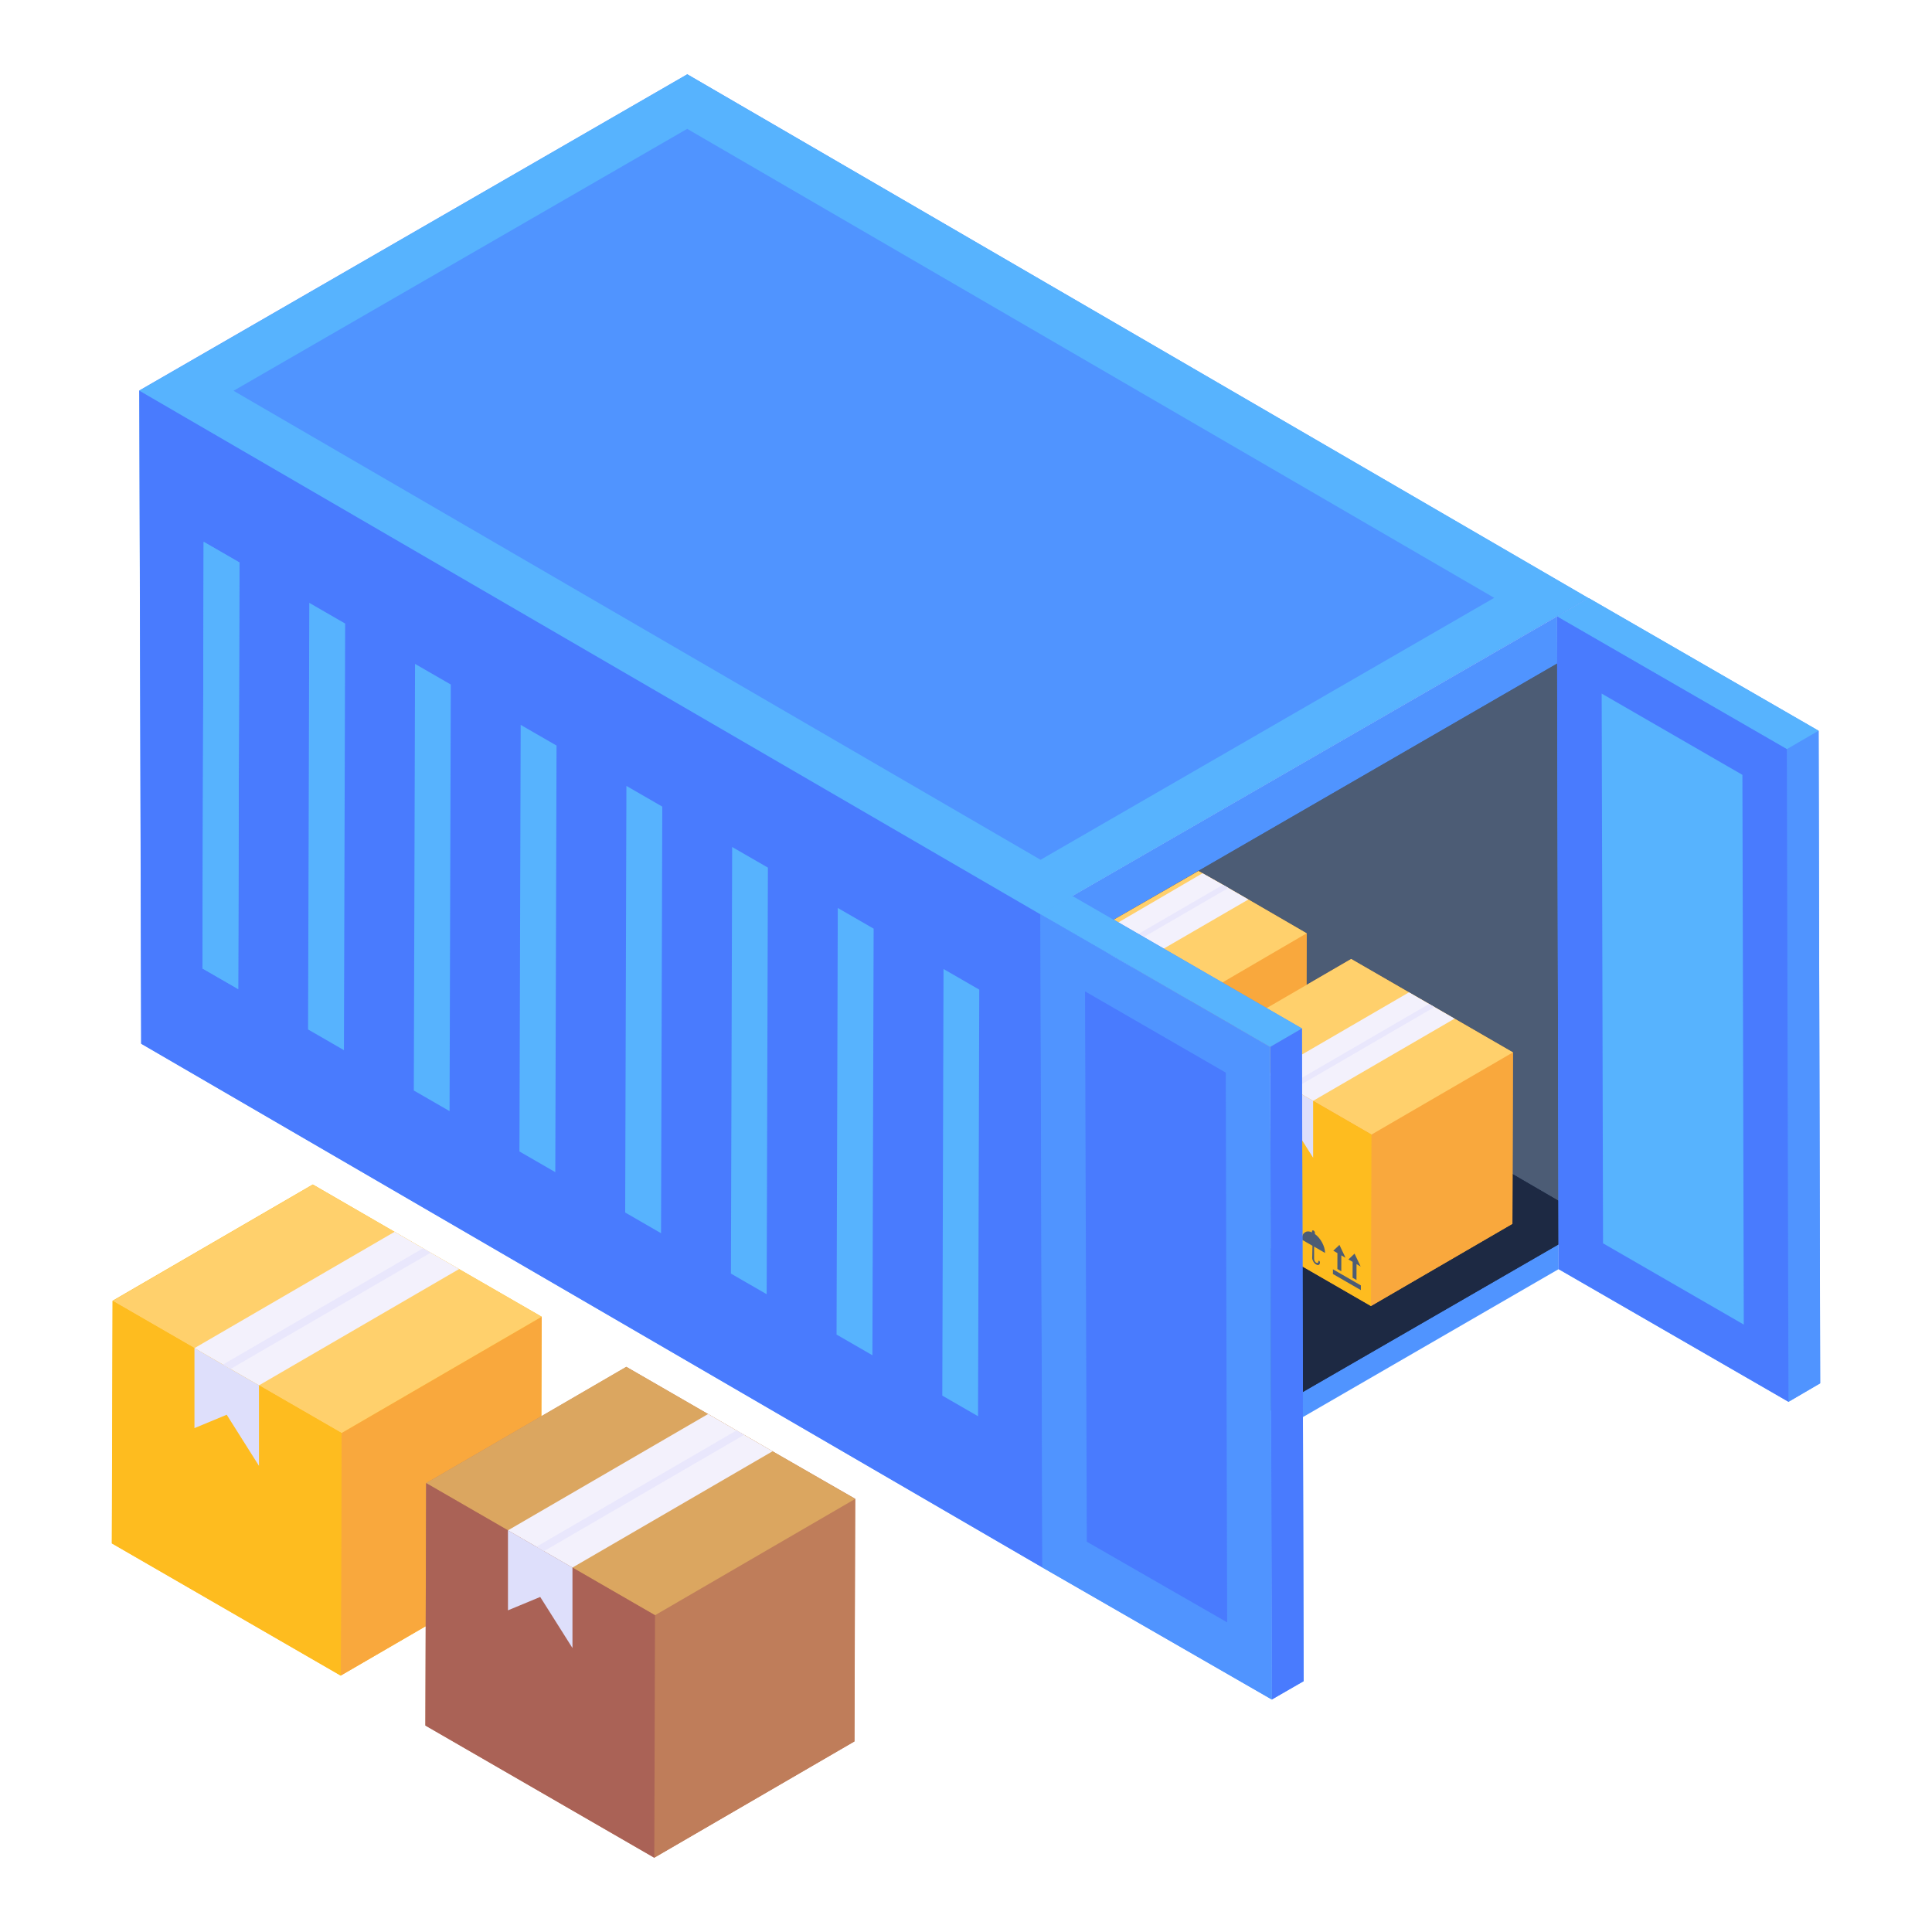
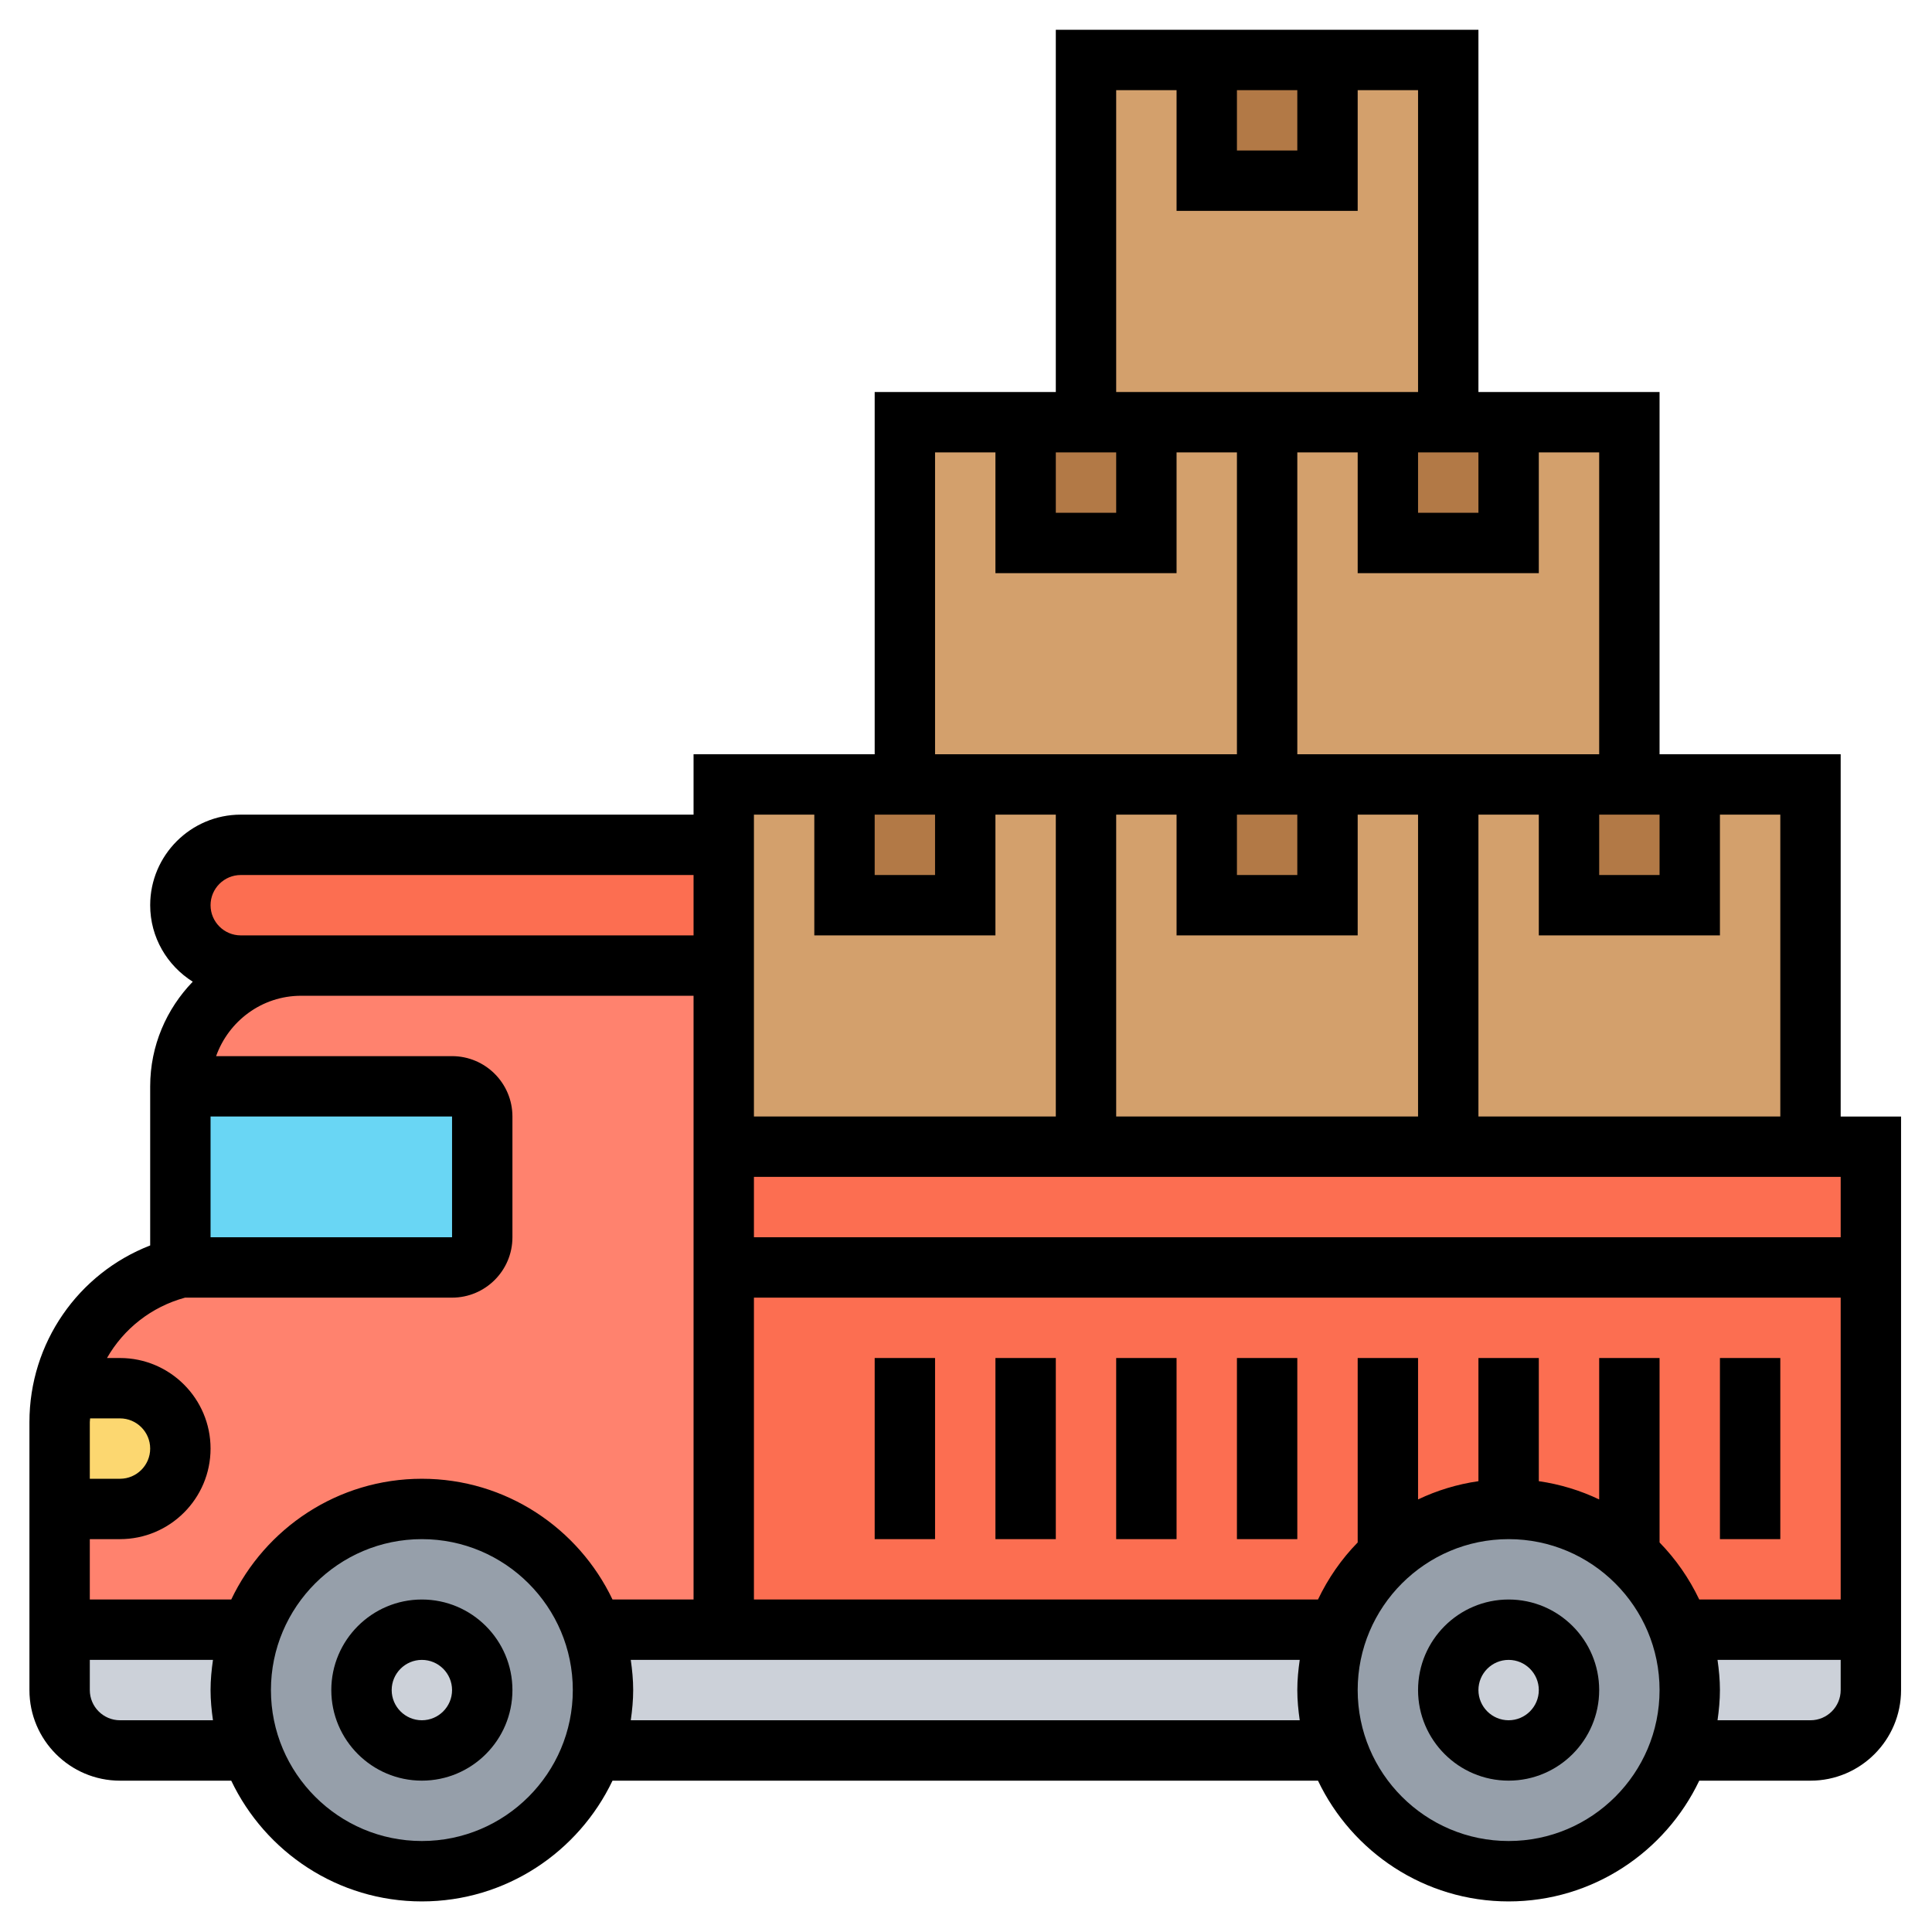
- <svg xmlns="http://www.w3.org/2000/svg" id="Layer_1" enable-background="new 0 0 52 52" height="512" viewBox="0 0 52 52" width="512">
-   <g id="Container_Loading">
+ <svg xmlns="http://www.w3.org/2000/svg" id="Layer_6" enable-background="new 0 0 64 64" height="512" viewBox="0 0 64 64" width="512">
+   <g>
    <g>
      <g>
-         <g>
-           <g>
-             <path d="m28.009 24.61v.01l6.18 3.56.02 10.45-1.19.69-3.77 2.18-1.19.69-24.26-14.1-.05-17.58 14.75-8.51 24.25 14.1-.84.49-13.04 7.52h-.01z" fill="#5094ff" />
-           </g>
-         </g>
-         <g fill="#5094ff">
-           <path d="m41.949 34.16-6.88 3.98-.86.49-.02-10.45-6.18-3.56v-.01l.85-.5h.01l13.04-7.52z" />
-           <path d="m42.749 16.1v.01l-.84.48z" />
-         </g>
-         <g>
-           <g>
-             <path d="m29.87 25.292.043 15.15 13.056-7.538v-0z" fill="#1d2943" />
-           </g>
-           <g>
-             <path d="m42.924 17.278-13.056 7.538.001.477 13.098 7.612z" fill="#4c5c75" />
-           </g>
-         </g>
-         <g>
-           <g>
-             <path d="m42.966 32.905-13.054 7.533-.024-9.342-.012-.263v-.79l-.012-3.569v-1.186l.264.156.144.084.539.311 1.569.91 2.779 1.617z" fill="#1d2943" />
-           </g>
-           <g>
-             <path d="m42.966 32.905-7.809-4.539-2.779-1.617-1.569-.91-.539-.311-.144-.084-.264-.156v-.467l2.395-1.377 10.659-6.168z" fill="#4c5c75" />
-           </g>
-         </g>
-         <path d="m35.169 25.121 0-0-0-0v-.001l-.001.001-1.568-.91-.539-.311-.144-.084-.551-.311-.108-.06-2.395 1.377v.144.623.168.623l-.072.048.072.048.012 3.569c-.012-.012-.024-.024-.036-.036v-.024c0-.036-.012-.048-.036-.072-.024-.012-.048 0-.048.024v.036c-.06-.036-.132-.036-.18-.012-.06.024-.096.096-.096.204l.287.168v.323c0 .06.048.144.108.18l.012.263 1.461.85v-.002l3.806-2.212zm-3.808 2.216.001-.001-.008 2.484z" fill="#f9a83d" />
-         <g>
-           <g enable-background="new">
-             <g>
-               <g>
-                 <path d="m35.169 25.119-3.807 2.212-.014 4.614 3.807-2.212z" fill="#f9a83d" />
-               </g>
-               <g>
-                 <path d="m35.169 25.12-2.791 1.629-1.018.587-1.497-.862-.072-.048.072-.048v-1.557l2.395-1.377.108.06.551.311.144.084.539.311z" fill="#ffd06c" />
-               </g>
-               <g>
-                 <path d="m31.361 27.336-.012 4.611-1.461-.85-.012-.263c-.06-.036-.108-.12-.108-.18v-.323l-.287-.168c0-.108.036-.18.096-.204.048-.024.12-.024.18.012v-.036c0-.024.024-.036.048-.024.024.024.036.036.036.072v.024c.012.012.024.024.036.036l-.012-3.569z" fill="#febc1f" />
-               </g>
-               <g>
-                 <path d="m33.6 24.21c-.1.058-3.983 2.311-3.737 2.168v-1.413l2.503-1.461.551.311.144.084z" fill="#f3f1fc" />
-               </g>
-               <g>
-                 <path d="m33.062 23.899c-.101.059-3.404 1.976-3.198 1.856v-.168c.101-.059 3.25-1.886 3.054-1.772z" fill="#e9e7fc" />
-               </g>
-               <g>
-                 <g>
-                   <g>
-                     <g>
-                       <path d="m30.325 30.958-0.0.127.752.434 0-.127z" fill="#4c5c75" />
-                     </g>
-                   </g>
-                   <g>
-                     <g>
-                       <path d="m30.906 30.537-.165.156.113.065-.001.428.105.061.001-.428.111.064z" fill="#4c5c75" />
-                     </g>
-                   </g>
-                   <g>
-                     <g>
-                       <path d="m30.499 30.301-.165.156.111.064-.001.428.105.061.001-.428.113.065z" fill="#4c5c75" />
-                     </g>
-                   </g>
-                 </g>
-                 <g>
-                   <g>
-                     <g>
-                       <path d="m29.948 30.725c.024.012.024.036.024.048 0 .06-.036.096-.096.06-.06-.036-.108-.12-.108-.18v-.323l-.287-.168c0-.108.036-.18.096-.204.048-.024.12-.024.18.012v-.036c0-.024.024-.036.048-.024.024.024.036.036.036.072v.024c.012.012.024.024.036.036.132.108.24.311.24.479l-.24-.144-.06-.036v.335c0 .036.024.084.06.096.036.024.06.012.06-.024-0-.024.012-.024.012-.024z" fill="#4c5c75" />
-                     </g>
-                   </g>
-                 </g>
-               </g>
-             </g>
-           </g>
-         </g>
-         <g>
-           <g enable-background="new">
-             <g>
-               <g>
-                 <path d="m48.989 37.23-.85.5-6.19-3.57-.04-17.57.84-.48v-.01h.01l6.19 3.57z" fill="#5094ff" />
-               </g>
-             </g>
-           </g>
-         </g>
-         <path d="m39.15 27.418 0-0-.614-.354-.073-.042-.541-.312-0.0 0-1.556-.898-3.807 2.212-.014 4.614 4.354 2.514 3.807-2.212.014-4.614z" fill="#f9a83d" />
-         <g>
-           <g>
-             <path d="m40.721 28.324-3.807 2.212-.014 4.614 3.807-2.212z" fill="#f9a83d" />
-           </g>
-           <g>
-             <path d="m32.56 28.023 4.354 2.514 3.807-2.212-4.354-2.514z" fill="#ffd06c" />
-           </g>
-           <g>
-             <path d="m32.56 28.023-.014 4.614 4.354 2.514.014-4.614z" fill="#febc1f" />
-           </g>
-           <g>
-             <path d="m39.15 27.417-1.227-.708-3.807 2.212 1.227.708z" fill="#f3f1fc" />
-           </g>
-           <g>
-             <path d="m35.343 29.63v1.531l-.614-.972-.614.254v-1.522" fill="#dedffb" />
-           </g>
-           <g>
-             <path d="m38.609 27.105-.145-.084-3.807 2.212.145.084z" fill="#e9e7fc" />
-           </g>
-           <g>
-             <g>
-               <g>
-                 <g>
-                   <path d="m35.876 34.163-0.0.127.752.434 0-.127z" fill="#4c5c75" />
-                 </g>
-               </g>
-               <g>
-                 <g>
-                   <path d="m36.458 33.742-.165.156.113.065-.001.428.105.061.001-.428.111.064z" fill="#4c5c75" />
-                 </g>
-               </g>
-               <g>
-                 <g>
-                   <path d="m36.051 33.507-.165.156.111.064-.001.428.105.061.001-.428.113.065z" fill="#4c5c75" />
-                 </g>
-               </g>
-             </g>
-             <g>
-               <g>
-                 <g>
-                   <path d="m35.325 33.53-.007.331c0 .057.05.144.108.172.057.036.101.007.101-.057 0-.014-.007-.029-.022-.043-.007 0-.022 0-.022.022 0 .036-.022.05-.057.029-.036-.014-.057-.065-.057-.101v-.331l.295.172c0-.18-.122-.402-.273-.51v-.029c0-.029-.014-.05-.036-.065-.022-.014-.043 0-.043.022v.029c-.065-.036-.137-.036-.18-.007-.057.029-.093.101-.093.201z" fill="#4c5c75" />
-                 </g>
-               </g>
-             </g>
-           </g>
-         </g>
-         <g>
-           <g>
-             <g>
-               <path d="m35.039 27.68-.85.5-6.18-3.56v-.01l.85-.5h.01z" fill="#5094ff" />
-             </g>
-           </g>
-           <g>
-             <g>
-               <path d="m35.089 45.25-.86.49-.02-7.11-.02-10.45.85-.5.03 10.46z" fill="#5094ff" />
-             </g>
-           </g>
-           <g>
-             <g>
-               <path d="m34.229 45.74-6.17-3.55 1.19-.69 3.77-2.18 1.19-.69z" fill="#5094ff" />
-             </g>
-           </g>
-         </g>
-         <g>
-           <g>
-             <path d="m28.055 42.188-24.254-14.095-.05-17.579 24.254 14.095z" fill="#497bfe" />
-           </g>
-         </g>
-         <g>
-           <g>
-             <g>
-               <path d="m6.444 15.139-.033 11.482-.962-.555.033-11.482z" fill="#57b3fe" />
-             </g>
-           </g>
-           <g>
-             <g>
-               <path d="m6.444 15.139-.033 11.482-.962-.555.033-11.482z" fill="#57b3fe" />
-             </g>
-           </g>
-           <g>
-             <g>
-               <path d="m9.29 16.783-.033 11.482-.965-.557.033-11.482z" fill="#57b3fe" />
-             </g>
-           </g>
-           <g>
-             <g>
-               <path d="m12.133 18.424-.033 11.482-.962-.555.033-11.482z" fill="#57b3fe" />
-             </g>
-           </g>
-           <g>
-             <g>
-               <path d="m14.979 20.067-.033 11.482-.965-.557.033-11.482z" fill="#57b3fe" />
-             </g>
-           </g>
-           <g>
-             <g>
-               <path d="m17.825 21.71-.033 11.482-.965-.557.033-11.482z" fill="#57b3fe" />
-             </g>
-           </g>
-           <g>
-             <g>
-               <path d="m20.668 23.352-.033 11.482-.962-.555.033-11.482z" fill="#57b3fe" />
-             </g>
-           </g>
-           <g>
-             <g>
-               <path d="m23.514 24.995-.033 11.482-.965-.557.033-11.482z" fill="#57b3fe" />
-             </g>
-           </g>
-           <g>
-             <g>
-               <path d="m26.357 26.636-.033 11.482-.962-.555.033-11.482z" fill="#57b3fe" />
-             </g>
-           </g>
-         </g>
-         <g>
-           <g enable-background="new">
-             <g>
-               <g>
-                 <path d="m48.093 20.163.854-.496.044 17.566-.854.496z" fill="#5094ff" />
-               </g>
-             </g>
-             <g>
-               <g>
-                 <path d="m41.906 16.591.854-.496 6.187 3.572-.854.496z" fill="#57b3fe" />
-               </g>
-             </g>
-             <g>
-               <g>
-                 <path d="m48.093 20.163.044 17.566-6.187-3.572-.044-17.566z" fill="#497bfe" />
-               </g>
-               <g>
-                 <path d="m43.146 33.464-.037-14.796 3.788 2.187.037 14.796z" fill="#57b3fe" />
-               </g>
-             </g>
-           </g>
-         </g>
-         <g>
-           <path d="m28.005 24.609-24.254-14.095 14.747-8.514 24.254 14.095z" fill="#57b3fe" />
-         </g>
-         <g>
-           <path d="m6.286 10.518 12.21-7.05 21.721 12.623-12.21 7.05z" fill="#5094ff" />
-         </g>
-         <g>
-           <g>
-             <g>
-               <path d="m28.001 24.606.854-.496 6.187 3.572-.854.496z" fill="#57b3fe" />
-             </g>
-           </g>
-           <g>
-             <g>
-               <path d="m34.188 28.178.854-.496.044 17.566-.854.496z" fill="#497bfe" />
-             </g>
-           </g>
-           <g>
-             <g>
-               <path d="m34.188 28.178.044 17.566-6.177-3.555-.054-17.582z" fill="#5094ff" />
-             </g>
-             <g>
-               <path d="m29.251 41.495-.047-14.812 3.788 2.187.037 14.796z" fill="#497bfe" />
-             </g>
-           </g>
-         </g>
+         <path d="m23.98 27.99v4h-.01-14-1.99c-1.11 0-2-.9-2-2 0-1.11.89-2 2-2z" fill="#fc6e51" />
      </g>
      <g>
-         <g>
-           <g>
-             <path d="m14.579 35.44-.02 6.53-5.39 3.13-6.16-3.56.02-6.53 5.39-3.13 2.97 1.72.1.06.87.5z" fill="#febc1f" />
-           </g>
-         </g>
-         <g>
-           <g>
-             <path d="m14.578 35.44-5.386 3.13-.02 6.527 5.386-3.13z" fill="#f9a83d" />
-           </g>
-           <g>
-             <path d="m3.033 35.014 6.16 3.556 5.386-3.13-6.16-3.556z" fill="#ffd06c" />
-           </g>
-           <g>
-             <path d="m3.033 35.014-.02 6.527 6.16 3.556.02-6.527z" fill="#febc1f" />
-           </g>
-           <g>
-             <path d="m12.356 34.157-1.736-1.002-5.386 3.13 1.736 1.002z" fill="#f3f1fc" />
-           </g>
-           <g>
-             <path d="m6.97 37.287v2.166l-.868-1.375-.868.36v-2.153z" fill="#dedffb" />
-           </g>
-           <g>
-             <path d="m11.591 33.716-.205-.118-5.386 3.13.205.118z" fill="#e9e7fc" />
-           </g>
-         </g>
-         <g>
-           <g>
-             <path d="m23.019 40.34-.02 6.53-5.39 3.13-6.16-3.56.02-6.52 5.39-3.13 2.2 1.27.76.44.21.12.76.44z" fill="#bf7d5a" />
-           </g>
-         </g>
-         <g>
-           <g>
-             <path d="m23.015 40.344-5.386 3.13-.02 6.527 5.386-3.13z" fill="#bf7d5a" />
-           </g>
-           <g>
-             <path d="m11.47 39.918 6.16 3.556 5.386-3.13-6.16-3.556z" fill="#dba660" />
-           </g>
-           <g>
-             <path d="m11.47 39.918-.02 6.527 6.16 3.556.02-6.527z" fill="#aa6256" />
-           </g>
-           <g>
-             <path d="m20.794 39.061-1.736-1.002-5.386 3.13 1.736 1.002z" fill="#f3f1fc" />
-           </g>
-           <g>
-             <path d="m15.408 42.191v2.166l-.868-1.375-.868.36v-2.153z" fill="#dedffb" />
-           </g>
-           <g>
-             <path d="m20.028 38.619-.205-.118-5.386 3.13.205.118z" fill="#e9e7fc" />
-           </g>
-         </g>
+         <path d="m23.98 37.99h12 12 12 2v4h-38-.01v-10h.01z" fill="#fc6e51" />
      </g>
+       <g>
+         <path d="m23.98 41.99h38v12h-6.35c-.33-.96-.91-1.81-1.65-2.47-1.06-.95-2.46-1.53-4-1.53s-2.94.58-4 1.53c-.75.66-1.32 1.51-1.66 2.47h-20.35v-12z" fill="#fc6e51" />
+       </g>
+       <g>
+         <path d="m61.98 53.99v2c0 1.1-.9 2-2 2h-4.35c.23-.62.35-1.3.35-2s-.12-1.37-.35-2z" fill="#ccd1d9" />
+       </g>
+       <g>
+         <path d="m43.98 55.99c0 .7.12 1.38.35 2h-.01-24.69c.23-.62.35-1.3.35-2 0-.66-.11-1.3-.31-1.89l.3-.11h4 20.35c-.22.63-.34 1.3-.34 2z" fill="#ccd1d9" />
+       </g>
+       <g>
+         <path d="m7.98 55.99c0 .7.12 1.38.35 2h-.01-4.35c-1.1 0-2-.9-2-2v-2h6.35c-.22.63-.34 1.3-.34 2z" fill="#ccd1d9" />
+       </g>
+       <g>
+         <path d="m5.97 35.99c0-2.21 1.8-4 4-4h14v10 12h-4l-.3.11c-.78-2.39-3.04-4.11-5.69-4.11-2.62 0-4.84 1.67-5.66 4h-6.35v-4h.01 2c1.1 0 2-.9 2-2 0-1.11-.9-2-2-2h-1.88c.41-1.93 1.89-3.51 3.87-4h.01 9c.55 0 1-.45 1-1v-4c0-.56-.45-1-1-1h-9z" fill="#ff826e" />
+       </g>
+       <g>
+         <path d="m15.98 36.99v4c0 .55-.45 1-1 1h-9-.01v-6h.01 9c.55 0 1 .44 1 1z" fill="#69d6f4" />
+       </g>
+       <g>
+         <path d="m1.98 49.99h-.01v-2.88c0-.38.04-.76.13-1.12h1.88c1.1 0 2 .89 2 2 0 1.1-.9 2-2 2z" fill="#fcd770" />
+       </g>
+       <g>
+         <path d="m49.98 49.99c1.54 0 2.94.58 4 1.53.74.66 1.32 1.51 1.65 2.47.23.63.35 1.3.35 2s-.12 1.38-.35 2c-.82 2.33-3.04 4-5.65 4s-4.83-1.67-5.65-4c-.23-.62-.35-1.3-.35-2s.12-1.37.34-2c.34-.96.91-1.81 1.66-2.47 1.06-.95 2.46-1.53 4-1.53z" fill="#969faa" />
+       </g>
+       <g>
+         <path d="m8.32 53.99c.82-2.33 3.04-4 5.66-4 2.65 0 4.91 1.72 5.69 4.11.2.59.31 1.23.31 1.89 0 .7-.12 1.38-.35 2-.82 2.33-3.04 4-5.65 4s-4.83-1.67-5.65-4c-.23-.62-.35-1.3-.35-2s.12-1.37.34-2z" fill="#969faa" />
+       </g>
+       <g>
+         <circle cx="49.98" cy="55.99" fill="#ccd1d9" r="2" />
+       </g>
+       <g>
+         <circle cx="13.98" cy="55.99" fill="#ccd1d9" r="2" />
+       </g>
+       <g>
+         <path d="m24 26h36v12h-36z" fill="#d3a06c" />
+       </g>
+       <g>
+         <path d="m30 14h24v12h-24z" fill="#d3a06c" />
+       </g>
+       <g>
+         <path d="m36 2h12v12h-12z" fill="#d3a06c" />
+       </g>
+       <g>
+         <path d="m55.98 25.99v4h-4v-4h2z" fill="#b27946" />
+       </g>
+       <g>
+         <path d="m43.98 25.99v4h-4v-4h2z" fill="#b27946" />
+       </g>
+       <g>
+         <path d="m49.98 13.99v4h-4v-4h2z" fill="#b27946" />
+       </g>
+       <g>
+         <path d="m39.98 1.99h4v4h-4z" fill="#b27946" />
+       </g>
+       <g>
+         <path d="m37.98 13.99v4h-4v-4h2z" fill="#b27946" />
+       </g>
+       <g>
+         <path d="m31.98 25.99v4h-4v-4h2z" fill="#b27946" />
+       </g>
+     </g>
+     <g>
+       <path d="m13.975 52.986c-1.654 0-3 1.346-3 3s1.346 3 3 3 3-1.346 3-3-1.346-3-3-3zm0 4c-.551 0-1-.449-1-1s.449-1 1-1 1 .449 1 1-.449 1-1 1z" />
+       <path d="m49.975 52.986c-1.654 0-3 1.346-3 3s1.346 3 3 3 3-1.346 3-3-1.346-3-3-3zm0 4c-.551 0-1-.449-1-1s.449-1 1-1 1 .449 1 1-.449 1-1 1z" />
+       <path d="m60.975 36.986v-12h-6v-12h-6v-12h-14v12h-6v12h-6v2h-15c-1.654 0-3 1.346-3 3 0 1.069.566 2.003 1.41 2.534-.869.9-1.41 2.119-1.41 3.466v5.271c-2.39.928-4 3.233-4 5.853v8.877c0 1.654 1.346 3 3 3h3.685c1.126 2.361 3.53 4 6.315 4s5.189-1.639 6.315-4h23.37c1.126 2.361 3.53 4 6.315 4s5.189-1.639 6.315-4h3.685c1.654 0 3-1.346 3-3v-19h-2zm-6 14.11v-6.11h-2v4.685c-.622-.297-1.294-.503-2-.605v-4.08h-2v4.08c-.706.102-1.378.308-2 .605v-4.685h-2v6.11c-.537.549-.98 1.188-1.315 1.89h-18.685v-10h36v10h-4.685c-.334-.701-.778-1.34-1.315-1.89zm-30-10.11v-2h36v2zm16-14h2v2h-2zm4 4v-4h2v10h-10v-10h2v4zm14 6h-10v-10h2v4h6v-4h2zm-6-10h2v2h-2zm0-2h-4-2-4v-10h2v4h6v-4h2zm-6-10h2v2h-2zm-6-12h2v2h-2zm-4 0h2v4h6v-4h2v10h-4-2-4zm-2 12h2v2h-2zm-4 0h2v4h6v-4h2v10h-4-2-4zm-2 12h2v2h-2zm-4 0h2v4h6v-4h2v10h-10v-6zm-17 2h15v2h-13-2c-.551 0-1-.449-1-1s.449-1 1-1zm7 8v4h-8v-4zm-8.845 6h8.845c1.103 0 2-.897 2-2v-4c0-1.103-.897-2-2-2h-7.816c.414-1.161 1.514-2 2.816-2h13v5 15h-2.685c-1.126-2.361-3.53-4-6.315-4s-5.189 1.639-6.315 4h-4.685v-2h1c1.654 0 3-1.346 3-3s-1.346-3-3-3h-.431c.549-.961 1.463-1.694 2.586-2zm-3.145 4h.99c.551 0 1 .449 1 1s-.449 1-1 1h-1v-1.877c0-.042.009-.082.01-.123zm.99 10c-.551 0-1-.449-1-1v-1h4.08c-.047.328-.08.66-.08 1s.033.672.08 1zm10 4c-2.757 0-5-2.243-5-5s2.243-5 5-5 5 2.243 5 5-2.243 5-5 5zm6.92-4c.047-.328.08-.66.08-1s-.033-.672-.08-1h22.16c-.047.328-.08.66-.08 1s.033.672.08 1zm29.08 4c-2.757 0-5-2.243-5-5s2.243-5 5-5 5 2.243 5 5-2.243 5-5 5zm10-4h-3.08c.047-.328.08-.66.08-1s-.033-.672-.08-1h4.08v1c0 .551-.449 1-1 1z" />
+       <path d="m32.975 44.986h2v6h-2z" />
+       <path d="m28.975 44.986h2v6h-2z" />
+       <path d="m36.975 44.986h2v6h-2z" />
+       <path d="m40.975 44.986h2v6h-2z" />
+       <path d="m56.975 44.986h2v6h-2z" />
    </g>
  </g>
</svg>
